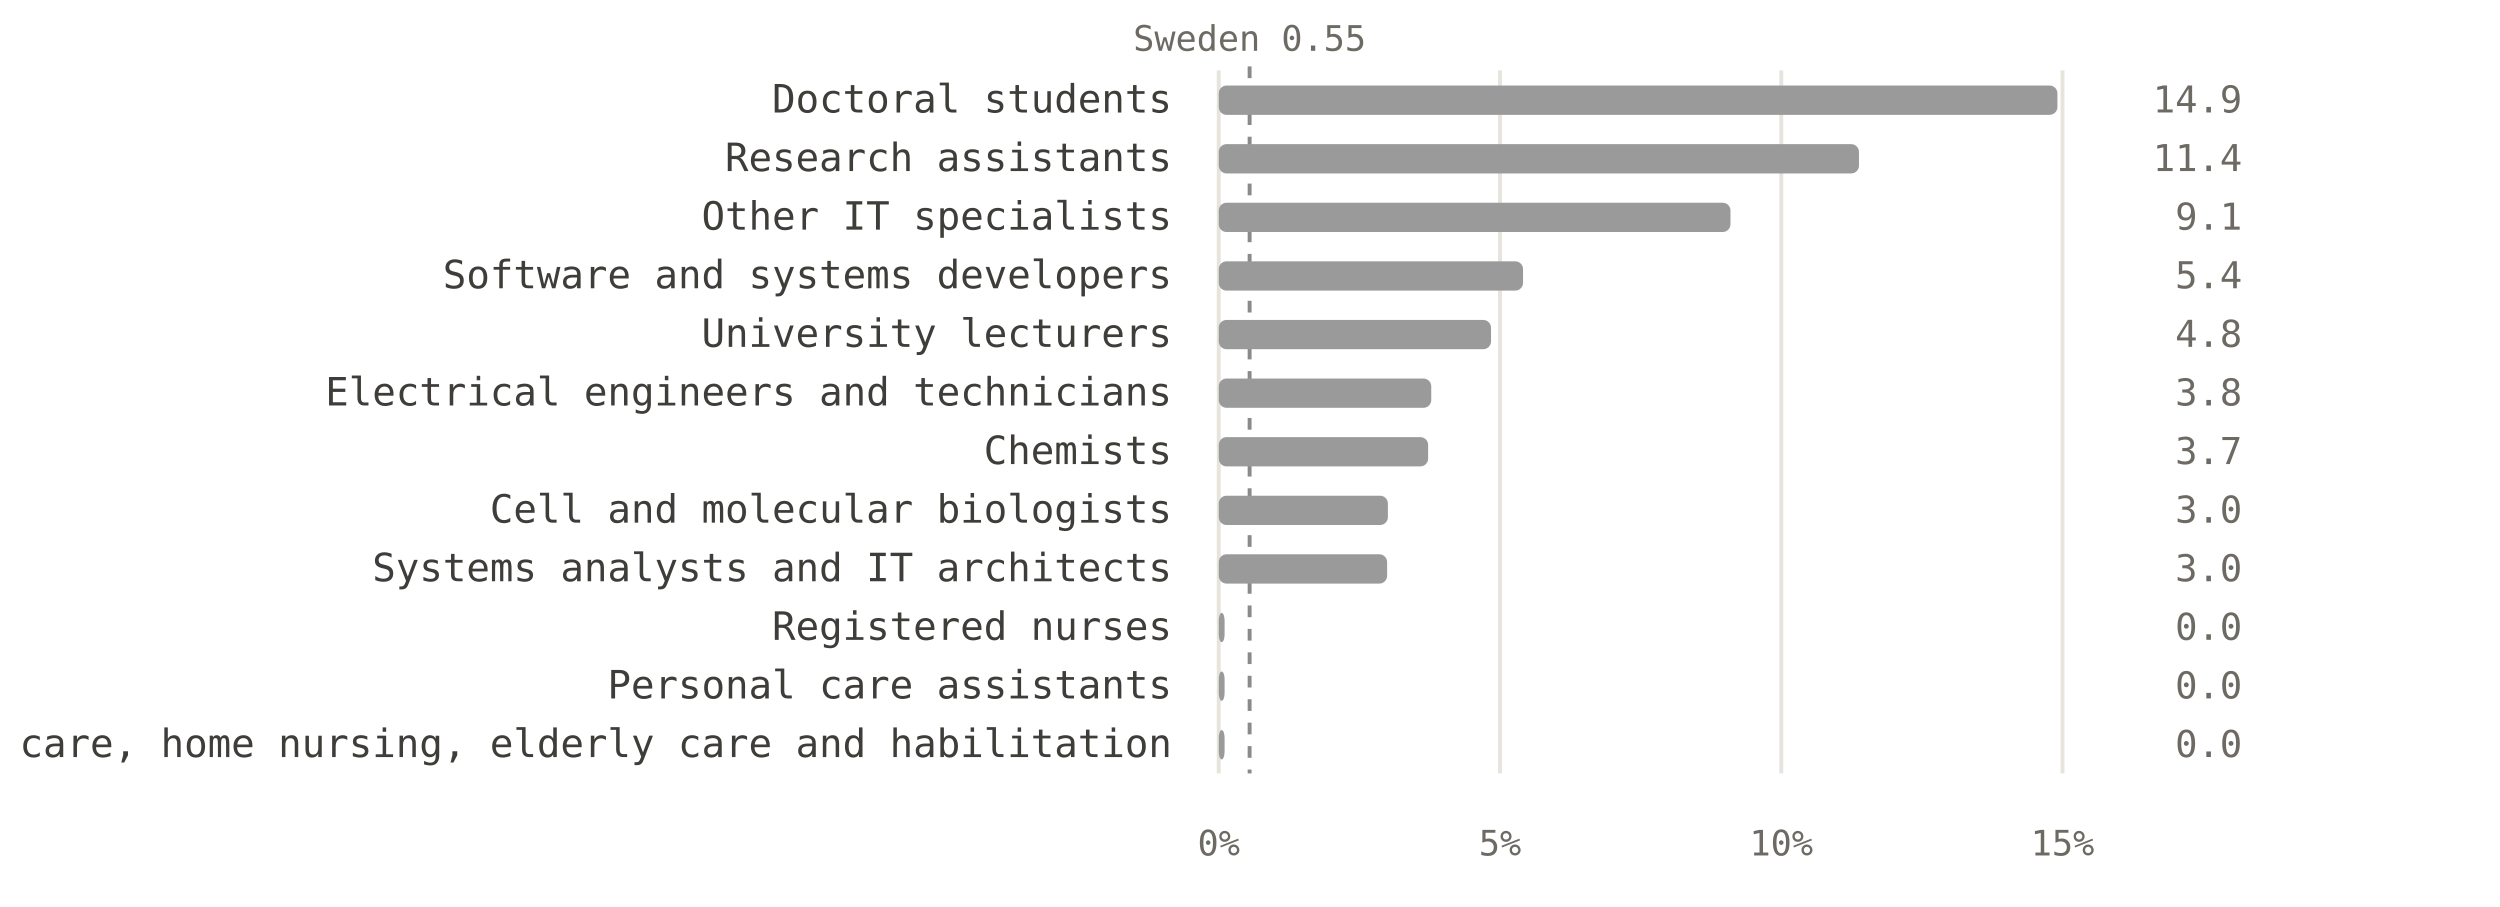
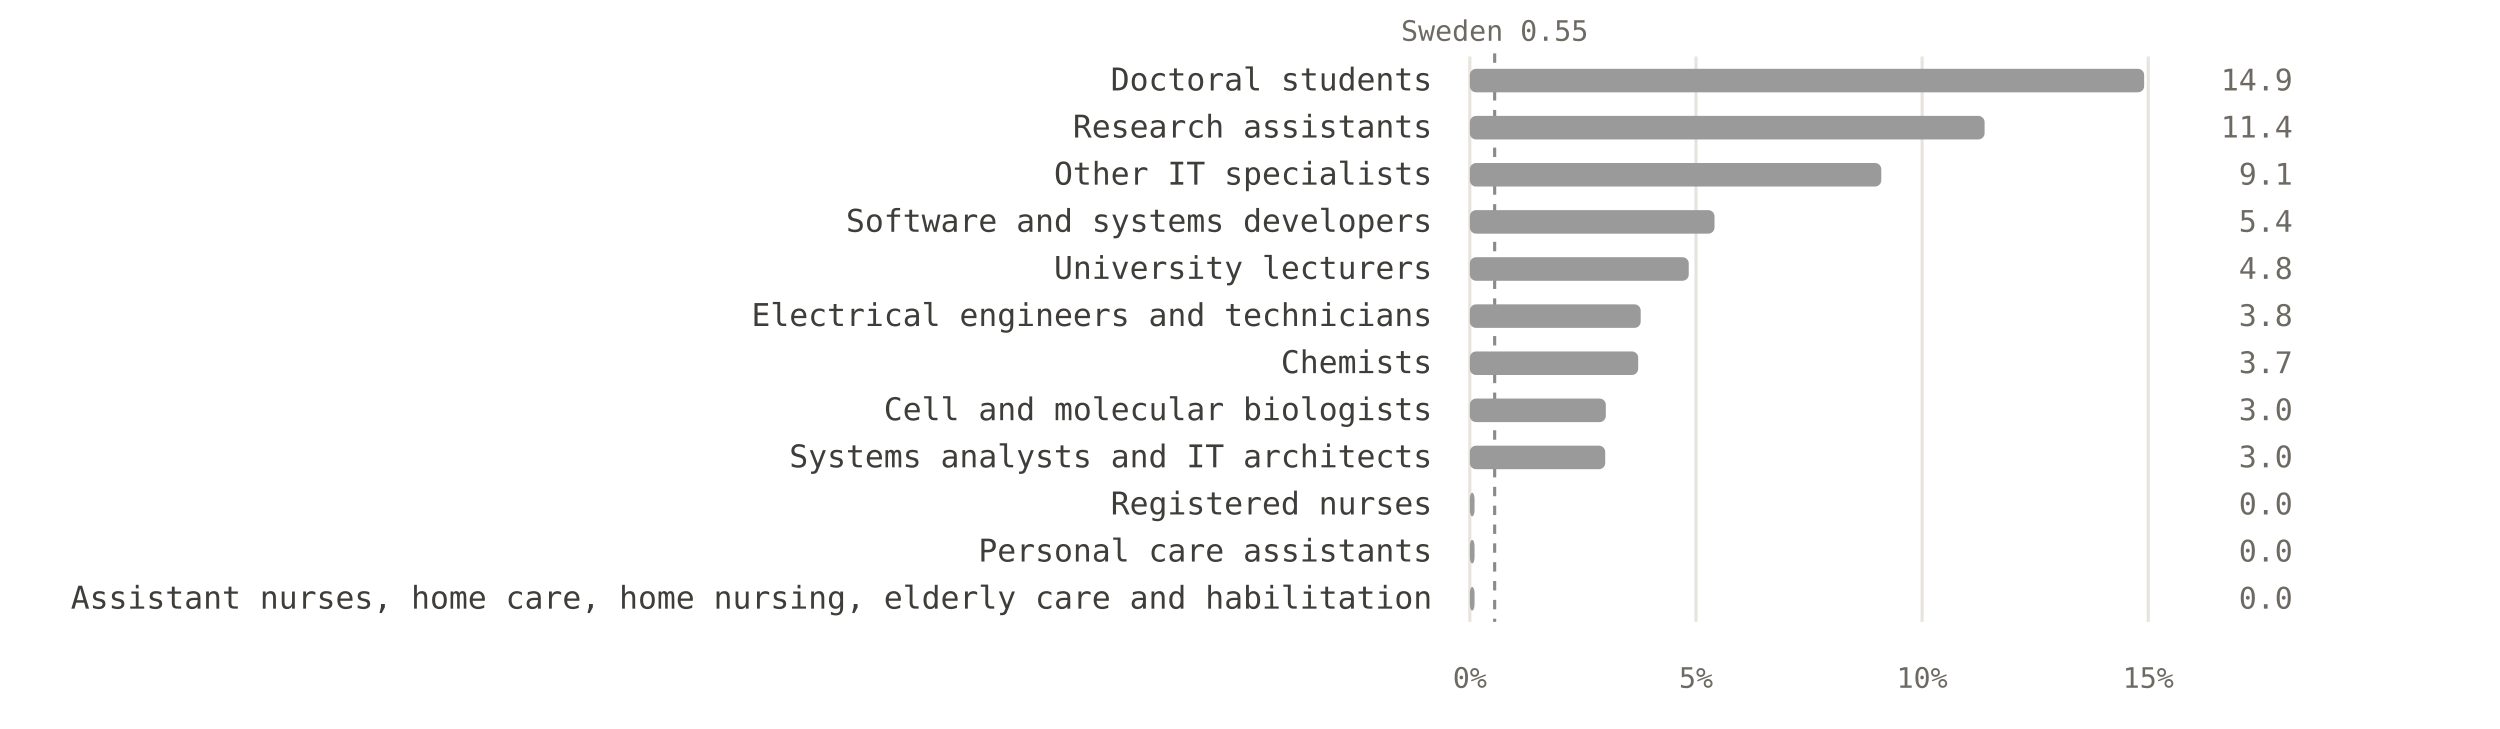
- <svg xmlns="http://www.w3.org/2000/svg" class="rankchart barplot" viewBox="0 0 640 232" role="img" aria-label="Ranked bar chart, 12 countries, latest value with change since the previous wave">
+ <svg xmlns="http://www.w3.org/2000/svg" class="rankchart barplot" viewBox="0 0 796 232" role="img" aria-label="Ranked bar chart, 12 countries, latest value with change since the previous wave">
  <style>:root{--c1:#0072b2;--c2:#d55e00;--c3:#009e73;--c4:#cc79a7;--ink:#161d2b}.rankchart{font-family:ui-monospace,Menlo,monospace}svg{background:#ffffff}.grid,.rowguide{stroke:#e7e4dd}.rowguide{opacity:.6}.meanline{stroke:#8a8a8a;stroke-dasharray:3 3}.meanlab,.tick{fill:#6d6a63;font-size:9px}.dname{fill:#3f3d39;font-size:10px}.dname.se{fill:#0072b2;font-weight:700}.dot{fill:#9a9a9a}.dot.se{fill:#0072b2}.bar{fill:#9a9a9a}.bar.se{fill:#0072b2}.dval{fill:#6d6a63;font-size:9.5px}.dval.se{fill:#0072b2;font-weight:700}.ddelta{fill:#6d6a63;font-size:8.5px}.trendarea{fill:#0072b2;opacity:.08}.trendline,.trenddash{fill:none;stroke:#0072b2;stroke-width:2}.trenddash{stroke-dasharray:4 3}.trenddot{fill:#0072b2}.trendval{fill:#0072b2;font-size:11px;font-weight:700}.sqband{fill:#0072b2;opacity:.10}.sqlo{fill:none;stroke:#009e73;stroke-width:2}.sqhi{fill:none;stroke:#0072b2;stroke-width:2.6}.sqdot.lo{fill:#009e73}.sqdot.hi{fill:#0072b2}.sqval{font-size:11px;font-weight:700}.sqval.lo{fill:#009e73}.sqval.hi{fill:#0072b2}.dumb{display:block}.dbtrack{stroke:#d9d5cd;stroke-width:3}.dblo{fill:#009e73}.dbhi{fill:#0072b2}.figttl{fill:#161d2b;font-size:12px;font-weight:700}.figsrc{fill:#6d6a63;font-size:8.5px}</style>
-   <line class="grid" x1="312.0" y1="18" x2="312.0" y2="198" />
-   <text class="tick" x="312.0" y="219" text-anchor="middle">0%</text>
-   <line class="grid" x1="384.0" y1="18" x2="384.0" y2="198" />
-   <text class="tick" x="384.0" y="219" text-anchor="middle">5%</text>
-   <line class="grid" x1="456.0" y1="18" x2="456.0" y2="198" />
-   <text class="tick" x="456.0" y="219" text-anchor="middle">10%</text>
-   <line class="grid" x1="528.0" y1="18" x2="528.0" y2="198" />
-   <text class="tick" x="528.0" y="219" text-anchor="middle">15%</text>
-   <line class="meanline" x1="319.9" y1="17" x2="319.9" y2="198" />
-   <text class="meanlab" x="319.9" y="13" text-anchor="middle">Sweden 0.55</text>
-   <text class="dname" x="300" y="28.8" text-anchor="end">Doctoral students</text>
-   <rect class="bar" x="312" y="21.9" width="214.7" height="7.5" rx="2" />
-   <text class="dval" x="574" y="28.8" text-anchor="end">14.9</text>
-   <text class="dname" x="300" y="43.8" text-anchor="end">Research assistants</text>
-   <rect class="bar" x="312" y="36.9" width="163.9" height="7.5" rx="2" />
-   <text class="dval" x="574" y="43.8" text-anchor="end">11.4</text>
-   <text class="dname" x="300" y="58.8" text-anchor="end">Other IT specialists</text>
-   <rect class="bar" x="312" y="51.9" width="131.0" height="7.5" rx="2" />
-   <text class="dval" x="574" y="58.8" text-anchor="end">9.1</text>
-   <text class="dname" x="300" y="73.8" text-anchor="end">Software and systems developers</text>
-   <rect class="bar" x="312" y="66.9" width="77.9" height="7.5" rx="2" />
-   <text class="dval" x="574" y="73.8" text-anchor="end">5.4</text>
-   <text class="dname" x="300" y="88.8" text-anchor="end">University lecturers</text>
-   <rect class="bar" x="312" y="81.9" width="69.7" height="7.5" rx="2" />
-   <text class="dval" x="574" y="88.8" text-anchor="end">4.8</text>
-   <text class="dname" x="300" y="103.8" text-anchor="end">Electrical engineers and technicians</text>
-   <rect class="bar" x="312" y="96.9" width="54.4" height="7.5" rx="2" />
-   <text class="dval" x="574" y="103.8" text-anchor="end">3.8</text>
-   <text class="dname" x="300" y="118.8" text-anchor="end">Chemists</text>
-   <rect class="bar" x="312" y="111.9" width="53.6" height="7.5" rx="2" />
-   <text class="dval" x="574" y="118.8" text-anchor="end">3.7</text>
-   <text class="dname" x="300" y="133.8" text-anchor="end">Cell and molecular biologists</text>
-   <rect class="bar" x="312" y="126.9" width="43.3" height="7.5" rx="2" />
-   <text class="dval" x="574" y="133.8" text-anchor="end">3.0</text>
-   <text class="dname" x="300" y="148.8" text-anchor="end">Systems analysts and IT architects</text>
-   <rect class="bar" x="312" y="141.9" width="43.1" height="7.5" rx="2" />
-   <text class="dval" x="574" y="148.8" text-anchor="end">3.0</text>
-   <text class="dname" x="300" y="163.8" text-anchor="end">Registered nurses</text>
-   <rect class="bar" x="312" y="156.9" width="1.5" height="7.5" rx="2" />
-   <text class="dval" x="574" y="163.8" text-anchor="end">0.0</text>
-   <text class="dname" x="300" y="178.8" text-anchor="end">Personal care assistants</text>
-   <rect class="bar" x="312" y="171.9" width="1.5" height="7.5" rx="2" />
-   <text class="dval" x="574" y="178.8" text-anchor="end">0.0</text>
-   <text class="dname" x="300" y="193.8" text-anchor="end">Assistant nurses, home care, home nursing, elderly care and habilitation</text>
-   <rect class="bar" x="312" y="186.9" width="1.5" height="7.5" rx="2" />
-   <text class="dval" x="574" y="193.8" text-anchor="end">0.0</text>
+   <line class="grid" x1="468.0" y1="18" x2="468.0" y2="198" />
+   <text class="tick" x="468.0" y="219" text-anchor="middle">0%</text>
+   <line class="grid" x1="540.0" y1="18" x2="540.0" y2="198" />
+   <text class="tick" x="540.0" y="219" text-anchor="middle">5%</text>
+   <line class="grid" x1="612.0" y1="18" x2="612.0" y2="198" />
+   <text class="tick" x="612.0" y="219" text-anchor="middle">10%</text>
+   <line class="grid" x1="684.0" y1="18" x2="684.0" y2="198" />
+   <text class="tick" x="684.0" y="219" text-anchor="middle">15%</text>
+   <line class="meanline" x1="475.9" y1="17" x2="475.9" y2="198" />
+   <text class="meanlab" x="475.9" y="13" text-anchor="middle">Sweden 0.55</text>
+   <text class="dname" x="456" y="28.8" text-anchor="end">Doctoral students</text>
+   <rect class="bar" x="468" y="21.9" width="214.7" height="7.5" rx="2" />
+   <text class="dval" x="730" y="28.8" text-anchor="end">14.9</text>
+   <text class="dname" x="456" y="43.8" text-anchor="end">Research assistants</text>
+   <rect class="bar" x="468" y="36.9" width="163.9" height="7.5" rx="2" />
+   <text class="dval" x="730" y="43.8" text-anchor="end">11.4</text>
+   <text class="dname" x="456" y="58.8" text-anchor="end">Other IT specialists</text>
+   <rect class="bar" x="468" y="51.9" width="131.0" height="7.5" rx="2" />
+   <text class="dval" x="730" y="58.8" text-anchor="end">9.1</text>
+   <text class="dname" x="456" y="73.8" text-anchor="end">Software and systems developers</text>
+   <rect class="bar" x="468" y="66.9" width="77.9" height="7.5" rx="2" />
+   <text class="dval" x="730" y="73.8" text-anchor="end">5.4</text>
+   <text class="dname" x="456" y="88.8" text-anchor="end">University lecturers</text>
+   <rect class="bar" x="468" y="81.9" width="69.7" height="7.5" rx="2" />
+   <text class="dval" x="730" y="88.8" text-anchor="end">4.8</text>
+   <text class="dname" x="456" y="103.8" text-anchor="end">Electrical engineers and technicians</text>
+   <rect class="bar" x="468" y="96.9" width="54.4" height="7.5" rx="2" />
+   <text class="dval" x="730" y="103.8" text-anchor="end">3.8</text>
+   <text class="dname" x="456" y="118.8" text-anchor="end">Chemists</text>
+   <rect class="bar" x="468" y="111.9" width="53.6" height="7.5" rx="2" />
+   <text class="dval" x="730" y="118.8" text-anchor="end">3.7</text>
+   <text class="dname" x="456" y="133.8" text-anchor="end">Cell and molecular biologists</text>
+   <rect class="bar" x="468" y="126.9" width="43.3" height="7.5" rx="2" />
+   <text class="dval" x="730" y="133.8" text-anchor="end">3.0</text>
+   <text class="dname" x="456" y="148.8" text-anchor="end">Systems analysts and IT architects</text>
+   <rect class="bar" x="468" y="141.9" width="43.1" height="7.5" rx="2" />
+   <text class="dval" x="730" y="148.8" text-anchor="end">3.0</text>
+   <text class="dname" x="456" y="163.8" text-anchor="end">Registered nurses</text>
+   <rect class="bar" x="468" y="156.9" width="1.5" height="7.5" rx="2" />
+   <text class="dval" x="730" y="163.8" text-anchor="end">0.0</text>
+   <text class="dname" x="456" y="178.8" text-anchor="end">Personal care assistants</text>
+   <rect class="bar" x="468" y="171.9" width="1.5" height="7.5" rx="2" />
+   <text class="dval" x="730" y="178.8" text-anchor="end">0.0</text>
+   <text class="dname" x="456" y="193.8" text-anchor="end">Assistant nurses, home care, home nursing, elderly care and habilitation</text>
+   <rect class="bar" x="468" y="186.9" width="1.5" height="7.5" rx="2" />
+   <text class="dval" x="730" y="193.8" text-anchor="end">0.0</text>
</svg>
